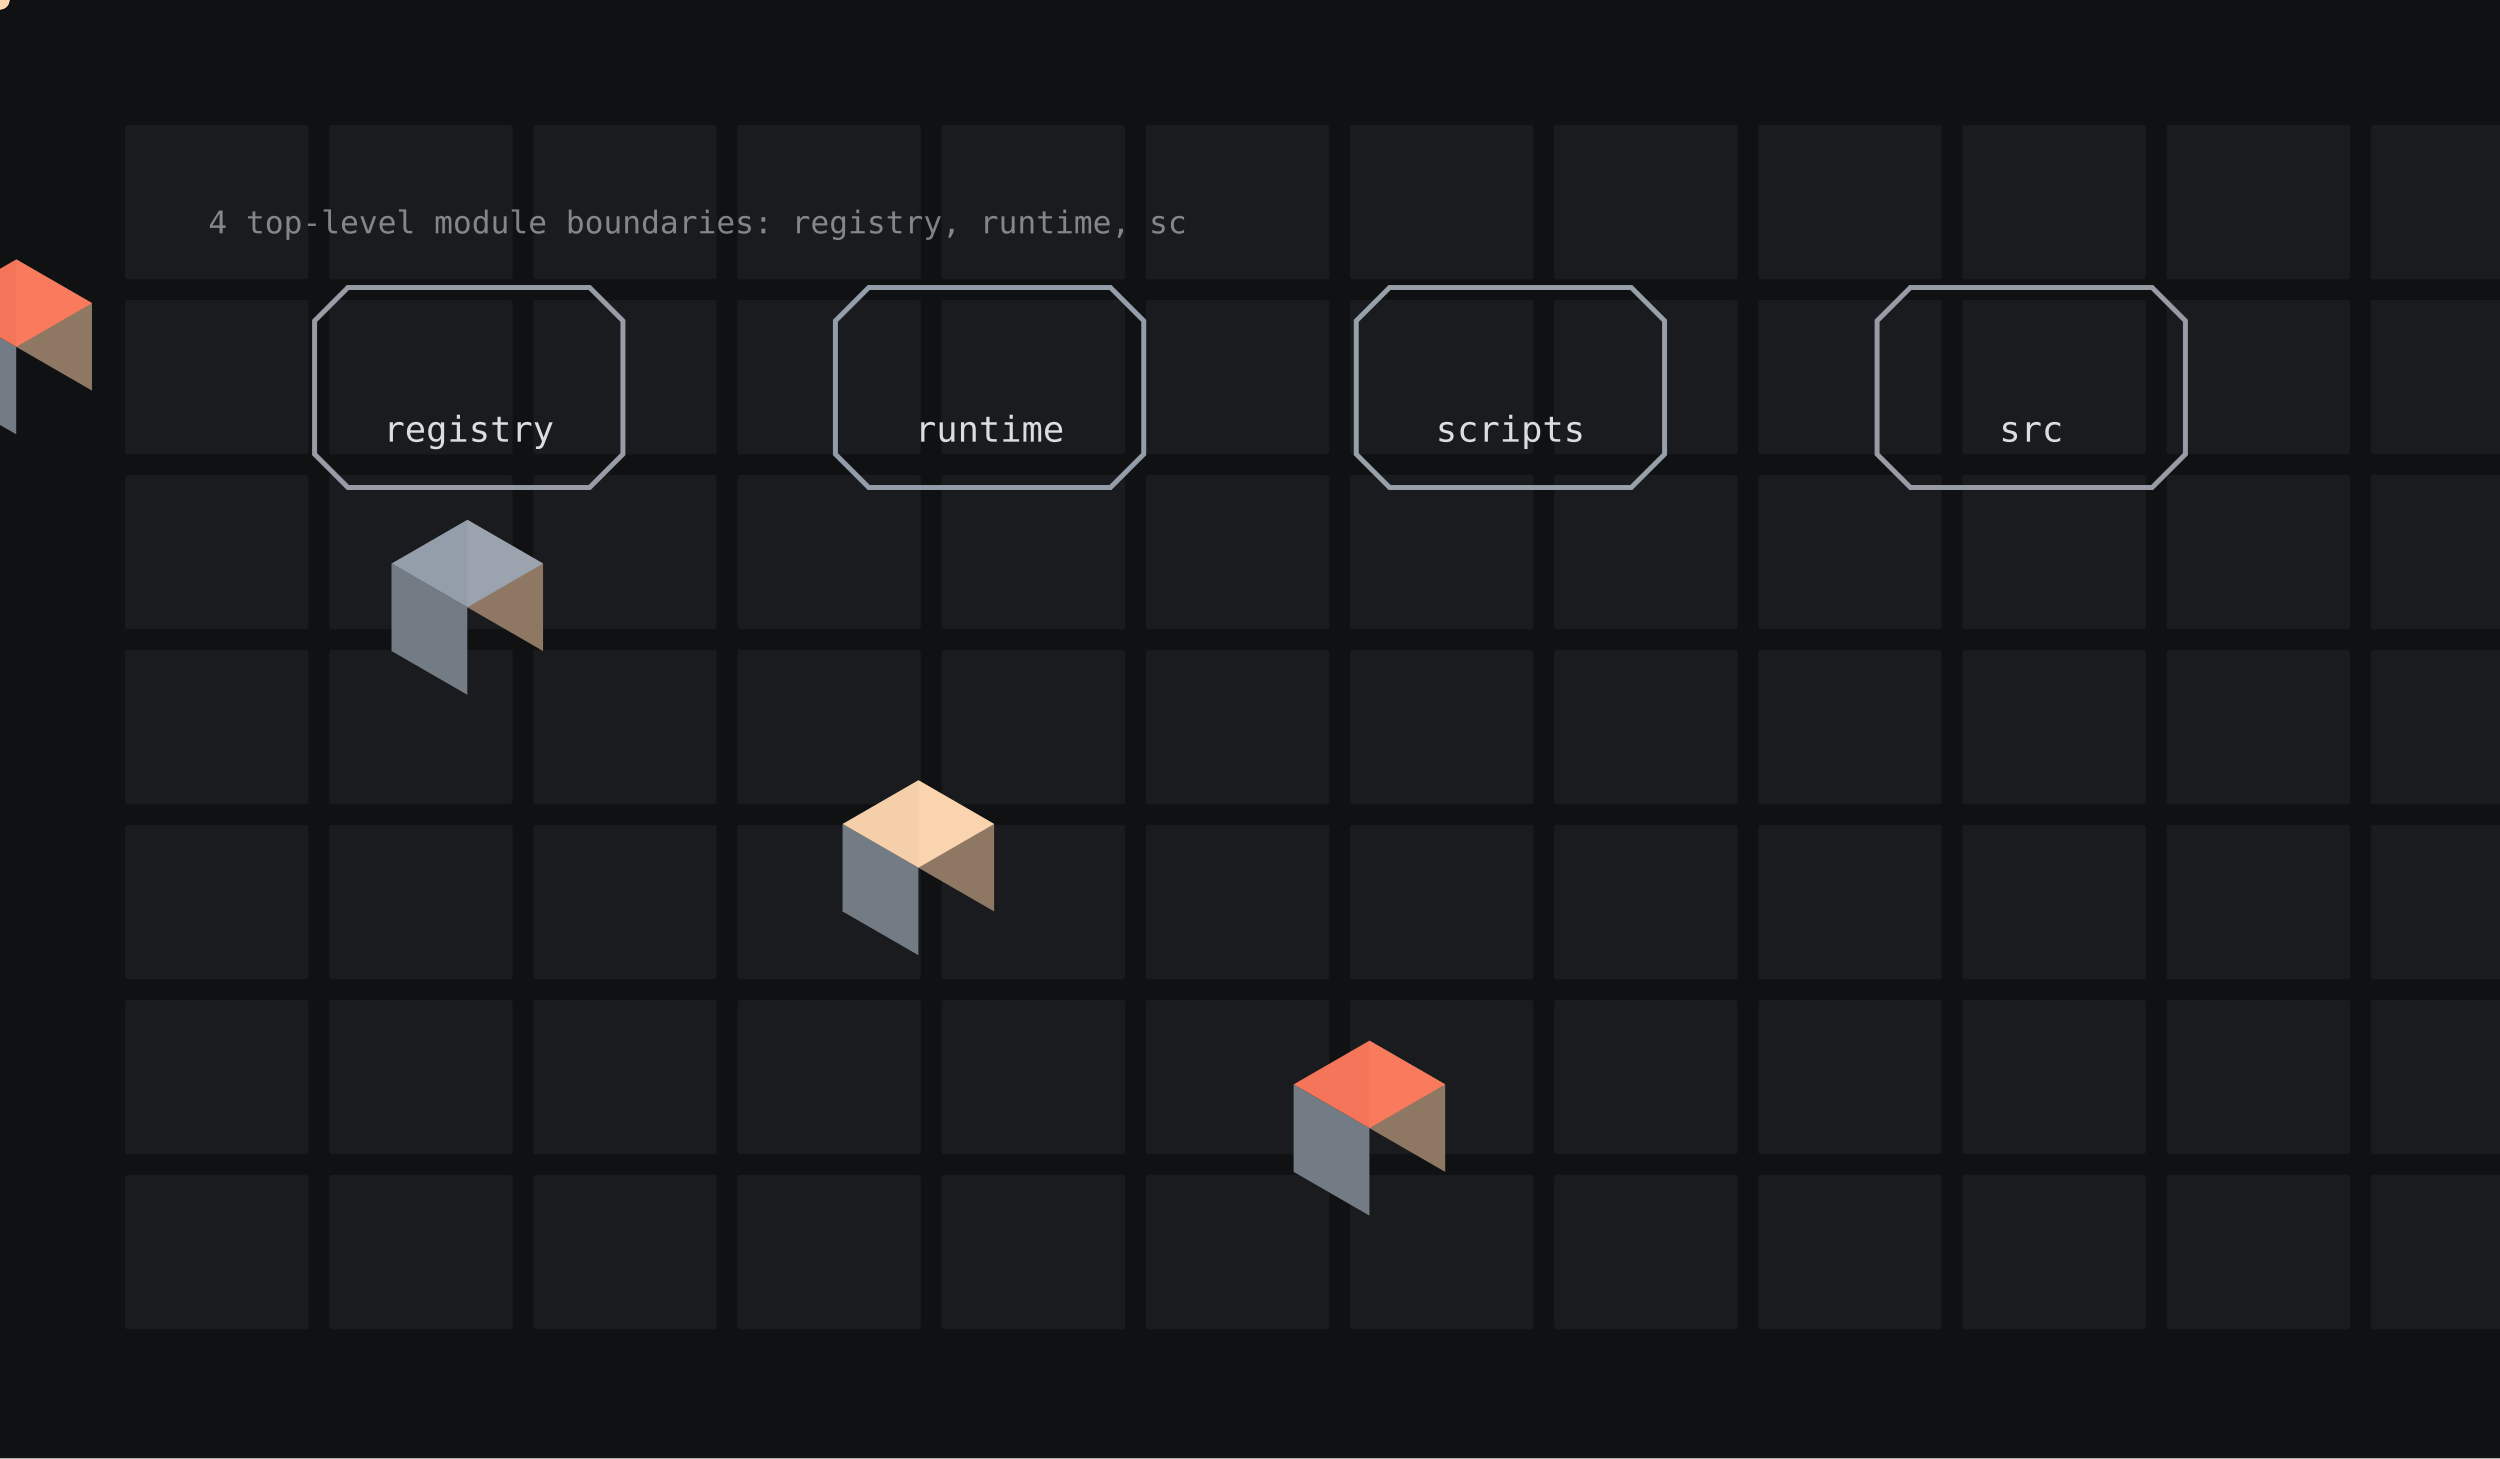
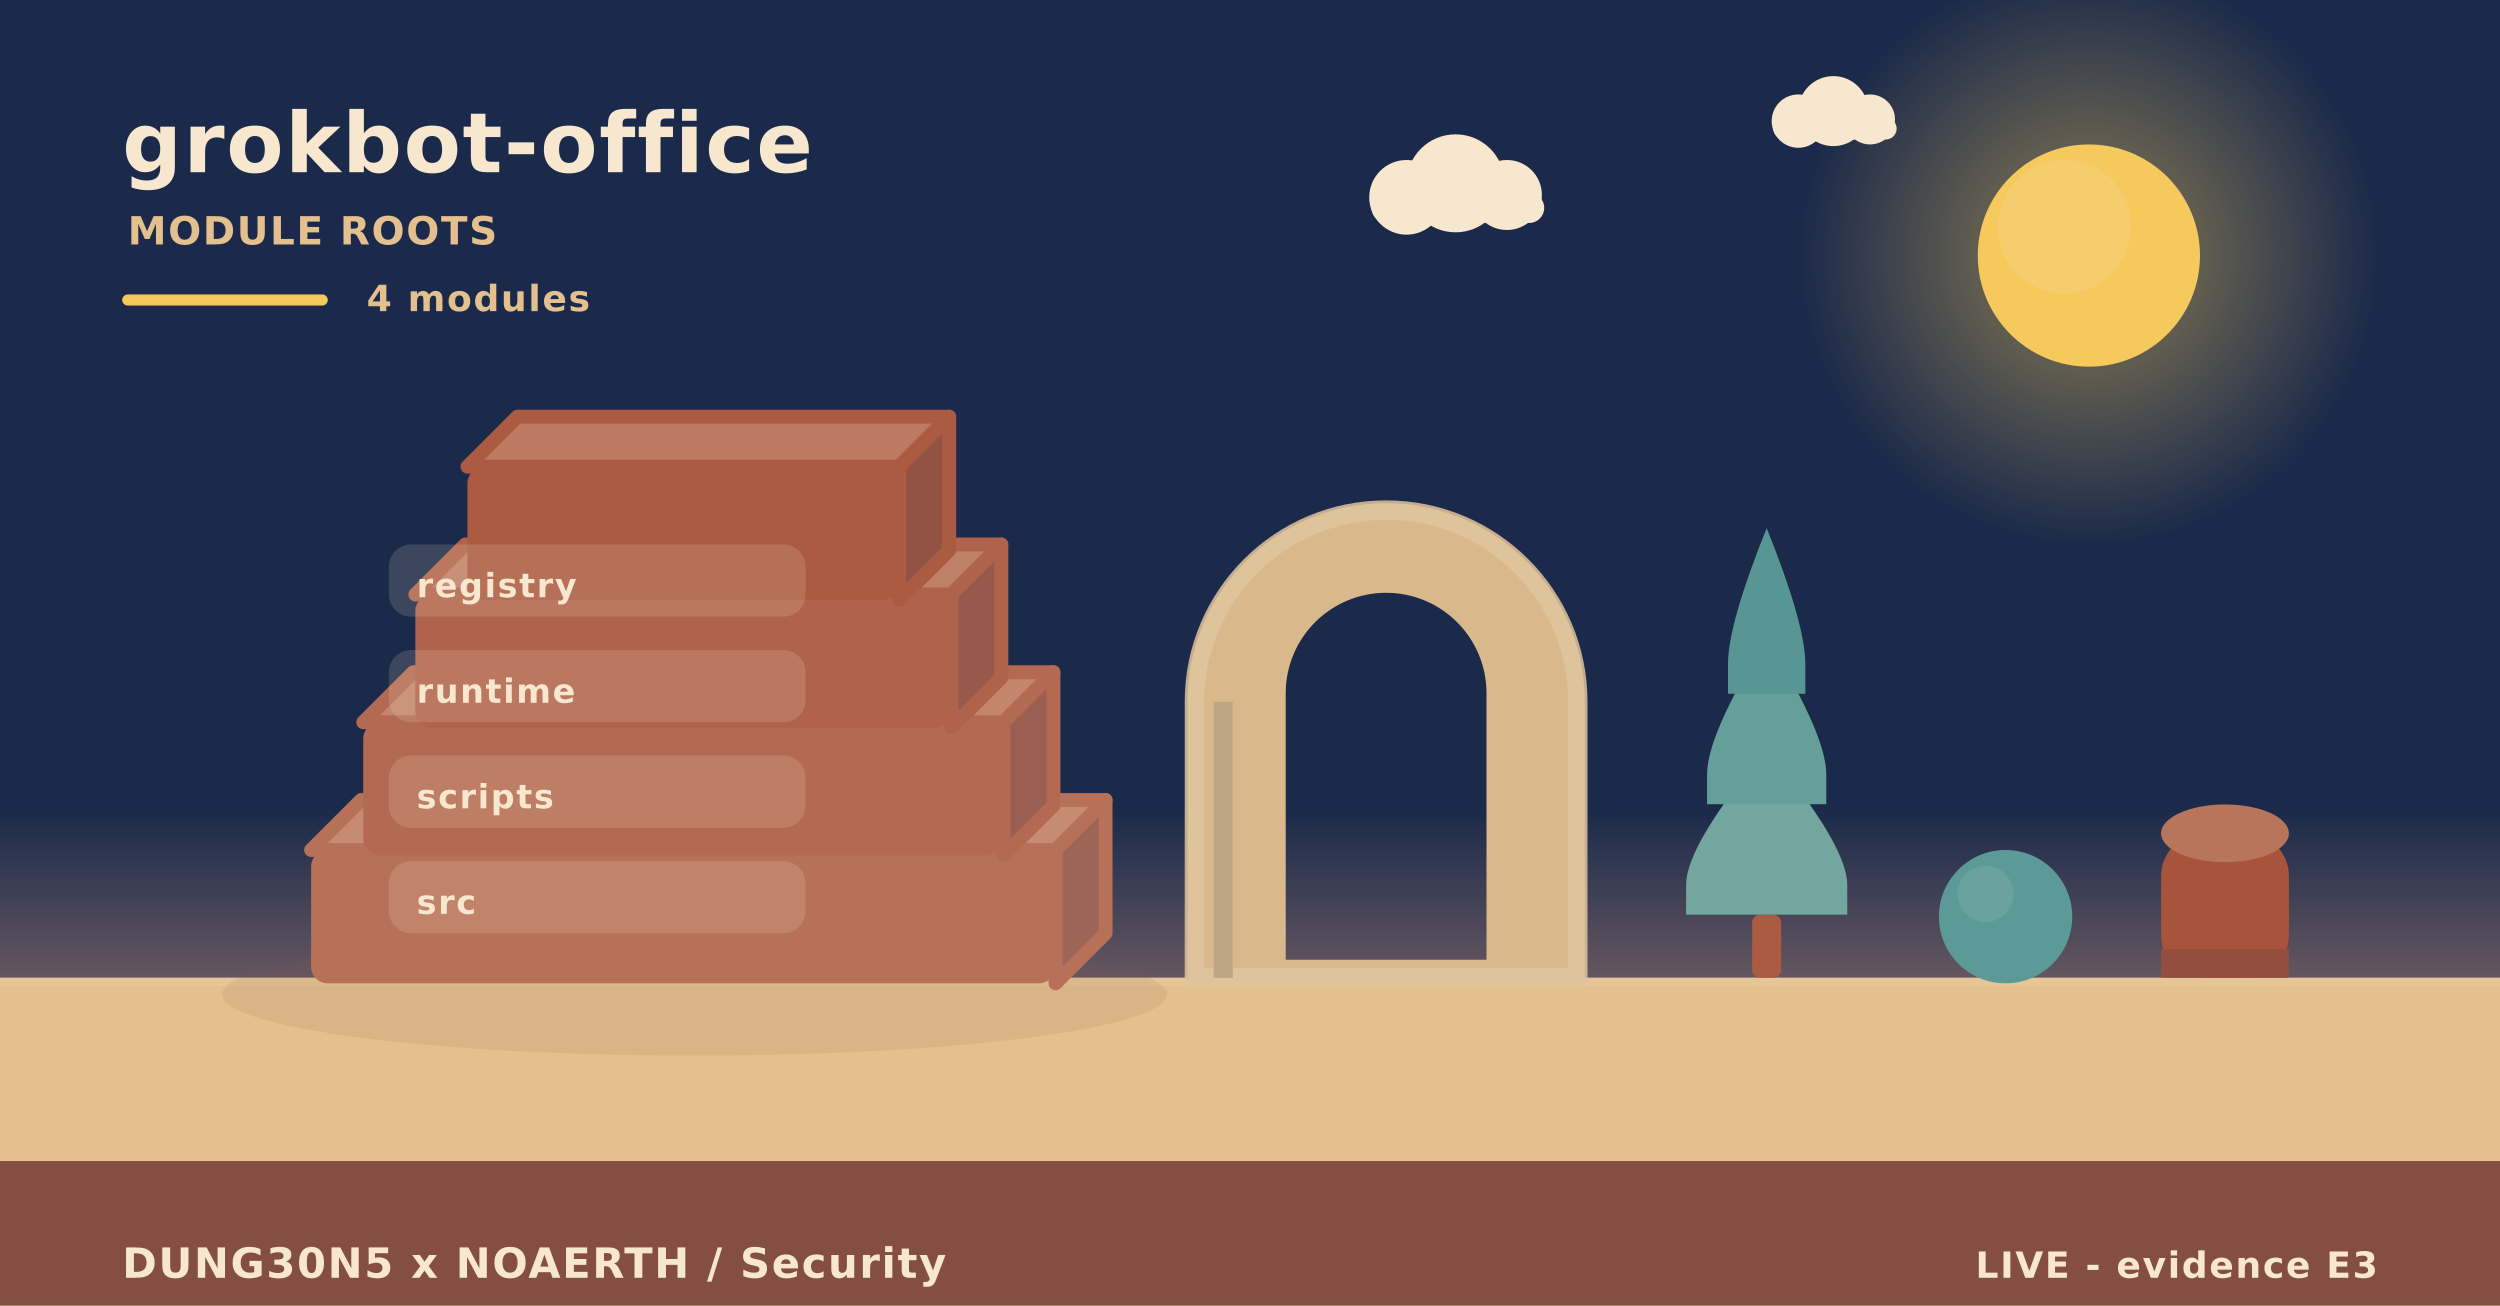
- <svg xmlns="http://www.w3.org/2000/svg" viewBox="0 0 1200 700" width="1200" height="700" role="img" aria-label="grokbot-office architecture">
-   <rect width="1200" height="700" fill="#0f1113" />
-   <defs>
-     <linearGradient id="ga" x1="0" y1="0" x2="1" y2="1">
-       <stop offset="0%" stop-color="#ff7a5c" />
-       <stop offset="100%" stop-color="#9aa5b1" />
-     </linearGradient>
-   </defs>
-   <rect x="60.00" y="60.00" width="88.00" height="74.00" rx="1.20" fill="#f1f3f5" opacity="0.05" />
-   <rect x="158.00" y="60.00" width="88.00" height="74.00" rx="1.20" fill="#f1f3f5" opacity="0.05" />
-   <rect x="256.00" y="60.00" width="88.00" height="74.00" rx="1.20" fill="#f1f3f5" opacity="0.05" />
-   <rect x="354.00" y="60.00" width="88.00" height="74.00" rx="1.20" fill="#f1f3f5" opacity="0.05" />
-   <rect x="452.00" y="60.00" width="88.00" height="74.00" rx="1.20" fill="#f1f3f5" opacity="0.05" />
-   <rect x="550.00" y="60.00" width="88.00" height="74.00" rx="1.20" fill="#f1f3f5" opacity="0.05" />
-   <rect x="648.00" y="60.00" width="88.00" height="74.00" rx="1.20" fill="#f1f3f5" opacity="0.05" />
-   <rect x="746.00" y="60.00" width="88.00" height="74.00" rx="1.20" fill="#f1f3f5" opacity="0.05" />
-   <rect x="844.00" y="60.00" width="88.00" height="74.00" rx="1.20" fill="#f1f3f5" opacity="0.05" />
-   <rect x="942.00" y="60.00" width="88.00" height="74.00" rx="1.20" fill="#f1f3f5" opacity="0.05" />
-   <rect x="1040.00" y="60.00" width="88.00" height="74.00" rx="1.20" fill="#f1f3f5" opacity="0.05" />
-   <rect x="1138.00" y="60.00" width="88.00" height="74.00" rx="1.20" fill="#f1f3f5" opacity="0.05" />
-   <rect x="60.00" y="144.00" width="88.00" height="74.00" rx="1.20" fill="#f1f3f5" opacity="0.05" />
-   <rect x="158.00" y="144.00" width="88.00" height="74.00" rx="1.20" fill="#f1f3f5" opacity="0.05" />
-   <rect x="256.00" y="144.00" width="88.00" height="74.00" rx="1.20" fill="#f1f3f5" opacity="0.05" />
-   <rect x="354.00" y="144.00" width="88.00" height="74.00" rx="1.20" fill="#f1f3f5" opacity="0.05" />
-   <rect x="452.00" y="144.00" width="88.00" height="74.00" rx="1.20" fill="#f1f3f5" opacity="0.05" />
-   <rect x="550.00" y="144.00" width="88.00" height="74.00" rx="1.20" fill="#f1f3f5" opacity="0.05" />
-   <rect x="648.00" y="144.00" width="88.00" height="74.00" rx="1.20" fill="#f1f3f5" opacity="0.05" />
-   <rect x="746.00" y="144.00" width="88.00" height="74.00" rx="1.20" fill="#f1f3f5" opacity="0.05" />
-   <rect x="844.00" y="144.00" width="88.00" height="74.00" rx="1.20" fill="#f1f3f5" opacity="0.05" />
-   <rect x="942.00" y="144.00" width="88.00" height="74.00" rx="1.20" fill="#f1f3f5" opacity="0.05" />
-   <rect x="1040.00" y="144.00" width="88.00" height="74.00" rx="1.20" fill="#f1f3f5" opacity="0.05" />
-   <rect x="1138.00" y="144.00" width="88.00" height="74.00" rx="1.20" fill="#f1f3f5" opacity="0.05" />
-   <rect x="60.00" y="228.00" width="88.00" height="74.00" rx="1.20" fill="#f1f3f5" opacity="0.05" />
-   <rect x="158.00" y="228.00" width="88.00" height="74.00" rx="1.20" fill="#f1f3f5" opacity="0.05" />
-   <rect x="256.00" y="228.00" width="88.00" height="74.00" rx="1.20" fill="#f1f3f5" opacity="0.05" />
-   <rect x="354.00" y="228.00" width="88.00" height="74.00" rx="1.20" fill="#f1f3f5" opacity="0.05" />
-   <rect x="452.00" y="228.00" width="88.00" height="74.00" rx="1.20" fill="#f1f3f5" opacity="0.05" />
-   <rect x="550.00" y="228.00" width="88.00" height="74.00" rx="1.20" fill="#f1f3f5" opacity="0.05" />
-   <rect x="648.00" y="228.00" width="88.00" height="74.00" rx="1.20" fill="#f1f3f5" opacity="0.05" />
-   <rect x="746.00" y="228.00" width="88.00" height="74.00" rx="1.20" fill="#f1f3f5" opacity="0.05" />
-   <rect x="844.00" y="228.00" width="88.00" height="74.00" rx="1.20" fill="#f1f3f5" opacity="0.05" />
-   <rect x="942.00" y="228.00" width="88.00" height="74.00" rx="1.20" fill="#f1f3f5" opacity="0.05" />
-   <rect x="1040.00" y="228.00" width="88.00" height="74.00" rx="1.20" fill="#f1f3f5" opacity="0.05" />
-   <rect x="1138.00" y="228.00" width="88.00" height="74.00" rx="1.20" fill="#f1f3f5" opacity="0.05" />
-   <rect x="60.00" y="312.00" width="88.00" height="74.00" rx="1.20" fill="#f1f3f5" opacity="0.05" />
-   <rect x="158.00" y="312.00" width="88.00" height="74.00" rx="1.20" fill="#f1f3f5" opacity="0.05" />
-   <rect x="256.00" y="312.00" width="88.00" height="74.00" rx="1.20" fill="#f1f3f5" opacity="0.05" />
-   <rect x="354.00" y="312.00" width="88.00" height="74.00" rx="1.20" fill="#f1f3f5" opacity="0.05" />
-   <rect x="452.00" y="312.00" width="88.00" height="74.00" rx="1.20" fill="#f1f3f5" opacity="0.05" />
-   <rect x="550.00" y="312.00" width="88.00" height="74.00" rx="1.20" fill="#f1f3f5" opacity="0.05" />
-   <rect x="648.00" y="312.00" width="88.00" height="74.00" rx="1.20" fill="#f1f3f5" opacity="0.05" />
-   <rect x="746.00" y="312.00" width="88.00" height="74.00" rx="1.20" fill="#f1f3f5" opacity="0.05" />
-   <rect x="844.00" y="312.00" width="88.00" height="74.00" rx="1.20" fill="#f1f3f5" opacity="0.05" />
-   <rect x="942.00" y="312.00" width="88.00" height="74.00" rx="1.20" fill="#f1f3f5" opacity="0.05" />
-   <rect x="1040.00" y="312.00" width="88.00" height="74.00" rx="1.20" fill="#f1f3f5" opacity="0.05" />
-   <rect x="1138.00" y="312.00" width="88.00" height="74.00" rx="1.20" fill="#f1f3f5" opacity="0.05" />
-   <rect x="60.00" y="396.00" width="88.00" height="74.00" rx="1.20" fill="#f1f3f5" opacity="0.05" />
-   <rect x="158.00" y="396.00" width="88.00" height="74.00" rx="1.20" fill="#f1f3f5" opacity="0.05" />
-   <rect x="256.00" y="396.00" width="88.00" height="74.00" rx="1.20" fill="#f1f3f5" opacity="0.05" />
-   <rect x="354.00" y="396.00" width="88.00" height="74.00" rx="1.20" fill="#f1f3f5" opacity="0.05" />
-   <rect x="452.00" y="396.00" width="88.00" height="74.00" rx="1.20" fill="#f1f3f5" opacity="0.05" />
-   <rect x="550.00" y="396.00" width="88.00" height="74.00" rx="1.20" fill="#f1f3f5" opacity="0.05" />
-   <rect x="648.00" y="396.00" width="88.00" height="74.00" rx="1.20" fill="#f1f3f5" opacity="0.05" />
-   <rect x="746.00" y="396.00" width="88.00" height="74.00" rx="1.20" fill="#f1f3f5" opacity="0.05" />
-   <rect x="844.00" y="396.00" width="88.00" height="74.00" rx="1.20" fill="#f1f3f5" opacity="0.05" />
-   <rect x="942.00" y="396.00" width="88.00" height="74.00" rx="1.20" fill="#f1f3f5" opacity="0.05" />
-   <rect x="1040.00" y="396.00" width="88.00" height="74.00" rx="1.20" fill="#f1f3f5" opacity="0.05" />
-   <rect x="1138.00" y="396.00" width="88.00" height="74.00" rx="1.20" fill="#f1f3f5" opacity="0.05" />
-   <rect x="60.00" y="480.00" width="88.00" height="74.00" rx="1.20" fill="#f1f3f5" opacity="0.05" />
-   <rect x="158.00" y="480.00" width="88.00" height="74.00" rx="1.20" fill="#f1f3f5" opacity="0.05" />
-   <rect x="256.00" y="480.00" width="88.00" height="74.00" rx="1.20" fill="#f1f3f5" opacity="0.05" />
-   <rect x="354.00" y="480.00" width="88.00" height="74.00" rx="1.20" fill="#f1f3f5" opacity="0.05" />
-   <rect x="452.00" y="480.00" width="88.00" height="74.00" rx="1.20" fill="#f1f3f5" opacity="0.05" />
-   <rect x="550.00" y="480.00" width="88.00" height="74.00" rx="1.20" fill="#f1f3f5" opacity="0.05" />
-   <rect x="648.00" y="480.00" width="88.00" height="74.00" rx="1.20" fill="#f1f3f5" opacity="0.05" />
-   <rect x="746.00" y="480.00" width="88.00" height="74.00" rx="1.20" fill="#f1f3f5" opacity="0.05" />
-   <rect x="844.00" y="480.00" width="88.00" height="74.00" rx="1.20" fill="#f1f3f5" opacity="0.05" />
-   <rect x="942.00" y="480.00" width="88.00" height="74.00" rx="1.20" fill="#f1f3f5" opacity="0.05" />
-   <rect x="1040.00" y="480.00" width="88.00" height="74.00" rx="1.20" fill="#f1f3f5" opacity="0.05" />
-   <rect x="1138.00" y="480.00" width="88.00" height="74.00" rx="1.20" fill="#f1f3f5" opacity="0.05" />
-   <rect x="60.00" y="564.00" width="88.00" height="74.00" rx="1.20" fill="#f1f3f5" opacity="0.05" />
-   <rect x="158.00" y="564.00" width="88.00" height="74.00" rx="1.20" fill="#f1f3f5" opacity="0.05" />
-   <rect x="256.00" y="564.00" width="88.00" height="74.00" rx="1.20" fill="#f1f3f5" opacity="0.05" />
-   <rect x="354.00" y="564.00" width="88.00" height="74.00" rx="1.20" fill="#f1f3f5" opacity="0.05" />
-   <rect x="452.00" y="564.00" width="88.00" height="74.00" rx="1.20" fill="#f1f3f5" opacity="0.05" />
-   <rect x="550.00" y="564.00" width="88.00" height="74.00" rx="1.20" fill="#f1f3f5" opacity="0.05" />
-   <rect x="648.00" y="564.00" width="88.00" height="74.00" rx="1.20" fill="#f1f3f5" opacity="0.05" />
-   <rect x="746.00" y="564.00" width="88.00" height="74.00" rx="1.20" fill="#f1f3f5" opacity="0.05" />
-   <rect x="844.00" y="564.00" width="88.00" height="74.00" rx="1.20" fill="#f1f3f5" opacity="0.05" />
-   <rect x="942.00" y="564.00" width="88.00" height="74.00" rx="1.20" fill="#f1f3f5" opacity="0.05" />
-   <rect x="1040.00" y="564.00" width="88.00" height="74.00" rx="1.20" fill="#f1f3f5" opacity="0.05" />
-   <rect x="1138.00" y="564.00" width="88.00" height="74.00" rx="1.20" fill="#f1f3f5" opacity="0.05" />
-   <path d="M167.00,138.00 H283.00 L299.00,154.00 V218.00 L283.00,234.00 H167.00 L151.00,218.00 V154.00 Z" fill="none" stroke="rgba(255,122,92,0.550)" stroke-width="1.80" opacity="0.90" />
-   <polygon points="7.79,166.50 44.17,187.50 44.17,145.50 7.79,124.50" fill="#947d67" opacity="0.95" />
-   <polygon points="-28.58,187.50 7.79,208.50 7.79,166.50 -28.58,145.50" fill="#78818a" opacity="0.95" />
-   <polygon points="7.79,124.50 44.17,145.50 7.79,166.50 -28.58,145.50" fill="#ff7a5c" opacity="0.95" />
-   <text x="225" y="212" font-family="ui-monospace,Menlo,monospace" font-size="17" fill="rgba(241,243,245,0.900)" text-anchor="middle">registry</text>
+ <svg xmlns="http://www.w3.org/2000/svg" width="900" height="470" viewBox="0 0 900 470" role="img" aria-label="grokbot-office - how it is built">
+   <linearGradient id="skya" x1="0" y1="0" x2="0" y2="1">
+     <stop offset="0" stop-color="#1b2a4a" />
+     <stop offset="0.62" stop-color="#1b2a4a" />
+     <stop offset="1" stop-color="#f3ad8a" />
+   </linearGradient>
+   <rect width="900" height="470" fill="url(#skya)" />
+   <radialGradient id="suna">
+     <stop offset="0.35" stop-color="#f5c95c" stop-opacity="0.34" />
+     <stop offset="1" stop-color="#f5c95c" stop-opacity="0" />
+   </radialGradient>
+   <circle cx="752" cy="92" r="104" fill="url(#suna)" />
+   <circle cx="752" cy="92" r="40" fill="#f5c95c" />
+   <circle cx="743.2" cy="81.6" r="24" fill="#f5d27e" opacity="0.5" />
  <g>
-     <path d="M167.00,138.00 H283.00 L299.00,154.00 V218.00 L283.00,234.00 H167.00 L151.00,218.00 V154.00 Z" fill="none" stroke="#9aa5b1" stroke-width="2.40" opacity="0.90" />
-     <animate attributeName="opacity" values="0.25;1.0;0.25" dur="22.3s" begin="0.0s" repeatCount="indefinite" />
+     <circle cx="524" cy="66" r="17.64" fill="#f6e7ce" />
+     <circle cx="506.36" cy="71.04" r="13.44" fill="#f6e7ce" />
+     <circle cx="542.48" cy="70.2" r="12.6" fill="#f6e7ce" />
+     <rect x="493.76" y="69.36" width="62.16" height="10.92" rx="5.46" fill="#f6e7ce" />
+     <animateTransform attributeName="transform" type="translate" values="0 0;24 0;0 0" dur="36s" begin="0s" repeatCount="indefinite" />
  </g>
-   <g opacity="0.9">
-     <circle cx="0.00" cy="0.00" r="4.50" fill="#ffd8b1" opacity="1.00" />
-     <animateTransform attributeName="transform" type="translate" values="225.00,184.00 475.00,184.00" dur="7.433s" begin="0.0s" repeatCount="indefinite" />
-     <animateTransform attributeName="transform" type="translate" values="475.00,184.00 225.00,184.00" dur="7.433s" begin="3.717s" repeatCount="indefinite" />
+   <g>
+     <circle cx="660" cy="40" r="12.6" fill="#f6e7ce" />
+     <circle cx="647.4" cy="43.6" r="9.6" fill="#f6e7ce" />
+     <circle cx="673.2" cy="43" r="9" fill="#f6e7ce" />
+     <rect x="638.4" y="42.4" width="44.4" height="7.8" rx="3.9" fill="#f6e7ce" />
+     <animateTransform attributeName="transform" type="translate" values="0 0;-18 0;0 0" dur="46s" begin="3s" repeatCount="indefinite" />
  </g>
-   <path d="M417.00,138.00 H533.00 L549.00,154.00 V218.00 L533.00,234.00 H417.00 L401.00,218.00 V154.00 Z" fill="none" stroke="rgba(154,165,177,0.550)" stroke-width="1.80" opacity="0.90" />
-   <polygon points="224.30,291.50 260.67,312.50 260.67,270.50 224.30,249.50" fill="#947d67" opacity="0.95" />
-   <polygon points="187.93,312.50 224.30,333.50 224.30,291.50 187.93,270.50" fill="#78818a" opacity="0.95" />
-   <polygon points="224.30,249.50 260.67,270.50 224.30,291.50 187.93,270.50" fill="#9aa5b1" opacity="0.95" />
-   <text x="475" y="212" font-family="ui-monospace,Menlo,monospace" font-size="17" fill="rgba(241,243,245,0.900)" text-anchor="middle">runtime</text>
+   <rect x="0" y="352" width="900" height="118" fill="#e3c08d" />
+   <rect x="0" y="352" width="900" height="3" fill="#e6c596" />
+   <text x="44" y="62" font-family="Verdana,DejaVu Sans,sans-serif" font-size="30" font-weight="700" letter-spacing="0.6" fill="#f6e7ce" text-anchor="start">grokbot-office</text>
+   <text x="46" y="88" font-family="Verdana,DejaVu Sans,sans-serif" font-size="14" font-weight="700" letter-spacing="0.6" fill="#e3c08d" text-anchor="start">MODULE ROOTS</text>
+   <rect x="44" y="106" width="74" height="4" rx="2" fill="#f5c95c" />
+   <text x="132" y="112" font-family="Verdana,DejaVu Sans,sans-serif" font-size="13" font-weight="700" letter-spacing="0.6" fill="#e3c08d" text-anchor="start">4 modules</text>
+   <ellipse cx="250" cy="358" rx="170" ry="22" fill="rgba(138,90,68,0.11)" />
+   <path d="M112,306 L380,306 L398,288 L130,288 Z" fill="#c68b73" stroke="#b87159" stroke-width="5" stroke-linejoin="round" />
+   <path d="M380,306 L398,288 L398,336 L380,354 Z" fill="#9d6556" stroke="#b87159" stroke-width="5" stroke-linejoin="round" />
+   <rect x="112" y="306" width="268" height="48" rx="6" fill="#b87159" />
+   <path d="M130.76,260 L361.24,260 L379.24,242 L148.76,242 Z" fill="#c3866d" stroke="#b46a52" stroke-width="5" stroke-linejoin="round" />
+   <path d="M361.24,260 L379.24,242 L379.24,290 L361.24,308 Z" fill="#9a5f51" stroke="#b46a52" stroke-width="5" stroke-linejoin="round" />
+   <rect x="130.76" y="260" width="230.48" height="48" rx="6" fill="#b46a52" />
+   <path d="M149.52,214 L342.48,214 L360.48,196 L167.52,196 Z" fill="#bf8068" stroke="#b0634b" stroke-width="5" stroke-linejoin="round" />
+   <path d="M342.48,214 L360.48,196 L360.48,244 L342.48,262 Z" fill="#97594b" stroke="#b0634b" stroke-width="5" stroke-linejoin="round" />
+   <rect x="149.52" y="214" width="192.96" height="48" rx="6" fill="#b0634b" />
+   <path d="M168.28,168 L323.72,168 L341.72,150 L186.28,150 Z" fill="#bc7a62" stroke="#ac5b43" stroke-width="5" stroke-linejoin="round" />
+   <path d="M323.72,168 L341.72,150 L341.72,198 L323.72,216 Z" fill="#935344" stroke="#ac5b43" stroke-width="5" stroke-linejoin="round" />
+   <rect x="168.28" y="168" width="155.44" height="48" rx="6" fill="#ac5b43" />
+   <rect x="140" y="196" width="150" height="26" rx="8" fill="rgba(246,231,206,0.16)" opacity="0.94" />
  <g>
-     <path d="M417.00,138.00 H533.00 L549.00,154.00 V218.00 L533.00,234.00 H417.00 L401.00,218.00 V154.00 Z" fill="none" stroke="#9aa5b1" stroke-width="2.40" opacity="0.90" />
-     <animate attributeName="opacity" values="0.25;1.0;0.25" dur="22.3s" begin="0.45s" repeatCount="indefinite" />
+     <text x="150" y="215" font-family="Verdana,DejaVu Sans,sans-serif" font-size="12" font-weight="700" letter-spacing="0.6" fill="#f6e7ce" text-anchor="start">registry</text>
+     <animateTransform attributeName="transform" type="translate" values="0 10;0 0" dur="0.7s" begin="0.3s" fill="freeze" />
  </g>
-   <g opacity="0.9">
-     <circle cx="0.00" cy="0.00" r="4.50" fill="#ffd8b1" opacity="1.00" />
-     <animateTransform attributeName="transform" type="translate" values="475.00,184.00 725.00,184.00" dur="7.433s" begin="0.3s" repeatCount="indefinite" />
-     <animateTransform attributeName="transform" type="translate" values="725.00,184.00 475.00,184.00" dur="7.433s" begin="4.017s" repeatCount="indefinite" />
+   <rect x="140" y="234" width="150" height="26" rx="8" fill="rgba(246,231,206,0.16)" opacity="0.94" />
+   <g>
+     <text x="150" y="253" font-family="Verdana,DejaVu Sans,sans-serif" font-size="12" font-weight="700" letter-spacing="0.6" fill="#f6e7ce" text-anchor="start">runtime</text>
+     <animateTransform attributeName="transform" type="translate" values="0 10;0 0" dur="0.7s" begin="0.5s" fill="freeze" />
  </g>
-   <path d="M667.00,138.00 H783.00 L799.00,154.00 V218.00 L783.00,234.00 H667.00 L651.00,218.00 V154.00 Z" fill="none" stroke="rgba(255,216,177,0.550)" stroke-width="1.80" opacity="0.90" />
-   <polygon points="440.81,416.50 477.18,437.50 477.18,395.50 440.81,374.50" fill="#947d67" opacity="0.95" />
-   <polygon points="404.43,437.50 440.81,458.50 440.81,416.50 404.43,395.50" fill="#78818a" opacity="0.95" />
-   <polygon points="440.81,374.50 477.18,395.50 440.81,416.50 404.43,395.50" fill="#ffd8b1" opacity="0.95" />
-   <text x="725" y="212" font-family="ui-monospace,Menlo,monospace" font-size="17" fill="rgba(241,243,245,0.900)" text-anchor="middle">scripts</text>
+   <rect x="140" y="272" width="150" height="26" rx="8" fill="rgba(246,231,206,0.16)" opacity="0.94" />
  <g>
-     <path d="M667.00,138.00 H783.00 L799.00,154.00 V218.00 L783.00,234.00 H667.00 L651.00,218.00 V154.00 Z" fill="none" stroke="#9aa5b1" stroke-width="2.40" opacity="0.90" />
-     <animate attributeName="opacity" values="0.25;1.0;0.25" dur="22.3s" begin="0.9s" repeatCount="indefinite" />
+     <text x="150" y="291" font-family="Verdana,DejaVu Sans,sans-serif" font-size="12" font-weight="700" letter-spacing="0.6" fill="#f6e7ce" text-anchor="start">scripts</text>
+     <animateTransform attributeName="transform" type="translate" values="0 10;0 0" dur="0.7s" begin="0.7s" fill="freeze" />
  </g>
-   <g opacity="0.9">
-     <circle cx="0.00" cy="0.00" r="4.50" fill="#ffd8b1" opacity="1.00" />
-     <animateTransform attributeName="transform" type="translate" values="725.00,184.00 975.00,184.00" dur="7.433s" begin="0.6s" repeatCount="indefinite" />
-     <animateTransform attributeName="transform" type="translate" values="975.00,184.00 725.00,184.00" dur="7.433s" begin="4.317s" repeatCount="indefinite" />
+   <rect x="140" y="310" width="150" height="26" rx="8" fill="rgba(246,231,206,0.16)" opacity="0.94" />
+   <g>
+     <text x="150" y="329" font-family="Verdana,DejaVu Sans,sans-serif" font-size="12" font-weight="700" letter-spacing="0.6" fill="#f6e7ce" text-anchor="start">src</text>
+     <animateTransform attributeName="transform" type="translate" values="0 10;0 0" dur="0.7s" begin="0.9s" fill="freeze" />
  </g>
-   <path d="M917.00,138.00 H1033.00 L1049.00,154.00 V218.00 L1033.00,234.00 H917.00 L901.00,218.00 V154.00 Z" fill="none" stroke="rgba(255,122,92,0.550)" stroke-width="1.80" opacity="0.90" />
-   <polygon points="657.31,541.50 693.69,562.50 693.69,520.50 657.31,499.50" fill="#947d67" opacity="0.95" />
-   <polygon points="620.94,562.50 657.31,583.50 657.31,541.50 620.94,520.50" fill="#78818a" opacity="0.95" />
-   <polygon points="657.31,499.50 693.69,520.50 657.31,541.50 620.94,520.50" fill="#ff7a5c" opacity="0.95" />
-   <text x="975" y="212" font-family="ui-monospace,Menlo,monospace" font-size="17" fill="rgba(241,243,245,0.900)" text-anchor="middle">src</text>
-   <g>
-     <path d="M917.00,138.00 H1033.00 L1049.00,154.00 V218.00 L1033.00,234.00 H917.00 L901.00,218.00 V154.00 Z" fill="none" stroke="#9aa5b1" stroke-width="2.40" opacity="0.90" />
-     <animate attributeName="opacity" values="0.25;1.0;0.25" dur="22.3s" begin="1.35s" repeatCount="indefinite" />
-   </g>
-   <g opacity="0.9">
-     <circle cx="0.00" cy="0.00" r="4.50" fill="#ffd8b1" opacity="1.00" />
-     <animateTransform attributeName="transform" type="translate" values="975.00,184.00 975.00,184.00" dur="7.433s" begin="0.9s" repeatCount="indefinite" />
-     <animateTransform attributeName="transform" type="translate" values="975.00,184.00 975.00,184.00" dur="7.433s" begin="4.617s" repeatCount="indefinite" />
-   </g>
-   <text x="100" y="112" font-family="ui-monospace,Menlo,monospace" font-size="15" fill="rgba(241,243,245,0.500)">4 top-level module boundaries: registry, runtime, sc</text>
+   <path d="M430,352 L430,252.64 A69,69 0 0 1 568,252.64 L568,352 Z M460.36,348 L460.36,249.55 A38.64,38.64 0 0 1 537.64,249.55 L537.64,348 Z" fill="#d9b98c" fill-rule="evenodd" stroke="#d9b98c" stroke-width="5" stroke-linejoin="round" />
+   <path d="M430,352 L430,252.64 A69,69 0 0 1 568,252.64 L568,352 Z" fill="none" stroke="#e0c49c" stroke-width="7" stroke-linecap="round" opacity="0.85" />
+   <rect x="436.9" y="252.64" width="6.9" height="99.36" fill="#bea583" />
+   <rect x="630.78" y="329.28" width="10.44" height="22.72" rx="2.9" fill="#ac5b43" />
+   <path d="M636,269.64 Q607,304.23 607,318.54 Q607,329.28 607,329.28 L665,329.28 Q665,329.28 665,318.54 Q665,304.23 636,269.64 Z" fill="#74a6a0" />
+   <path d="M636,229.88 Q614.54,264.47 614.54,278.78 Q614.54,289.52 614.54,289.52 L657.46,289.52 Q657.46,289.52 657.46,278.78 Q657.46,264.47 636,229.88 Z" fill="#649f9a" />
+   <path d="M636,190.12 Q622.08,224.71 622.08,239.02 Q622.08,249.76 622.08,249.76 L649.92,249.76 Q649.92,249.76 649.92,239.02 Q649.92,224.71 636,190.12 Z" fill="#589694" />
+   <circle cx="722" cy="330" r="24" fill="#5b9a97" />
+   <circle cx="714.8" cy="321.84" r="10.08" fill="#7aa9a2" opacity="0.55" />
+   <rect x="778" y="300" width="46" height="52" rx="15.33" fill="#a8543c" />
+   <ellipse cx="801" cy="300" rx="23" ry="10.4" fill="#b9745c" />
+   <rect x="778" y="341.6" width="46" height="10.4" fill="#944e3e" />
+   <rect x="0" y="418" width="900" height="52" rx="0" fill="#7e4740" opacity="0.94" />
+   <text x="44" y="460" font-family="Verdana,DejaVu Sans,sans-serif" font-size="15" font-weight="700" letter-spacing="0.6" fill="#f6e7ce" text-anchor="start">DUNG30N5 x NOAERTH  /  Security</text>
+   <text x="856" y="460" font-family="Verdana,DejaVu Sans,sans-serif" font-size="13" font-weight="700" letter-spacing="0.6" fill="#f6e7ce" text-anchor="end">LIVE  -  evidence E3</text>
</svg>
